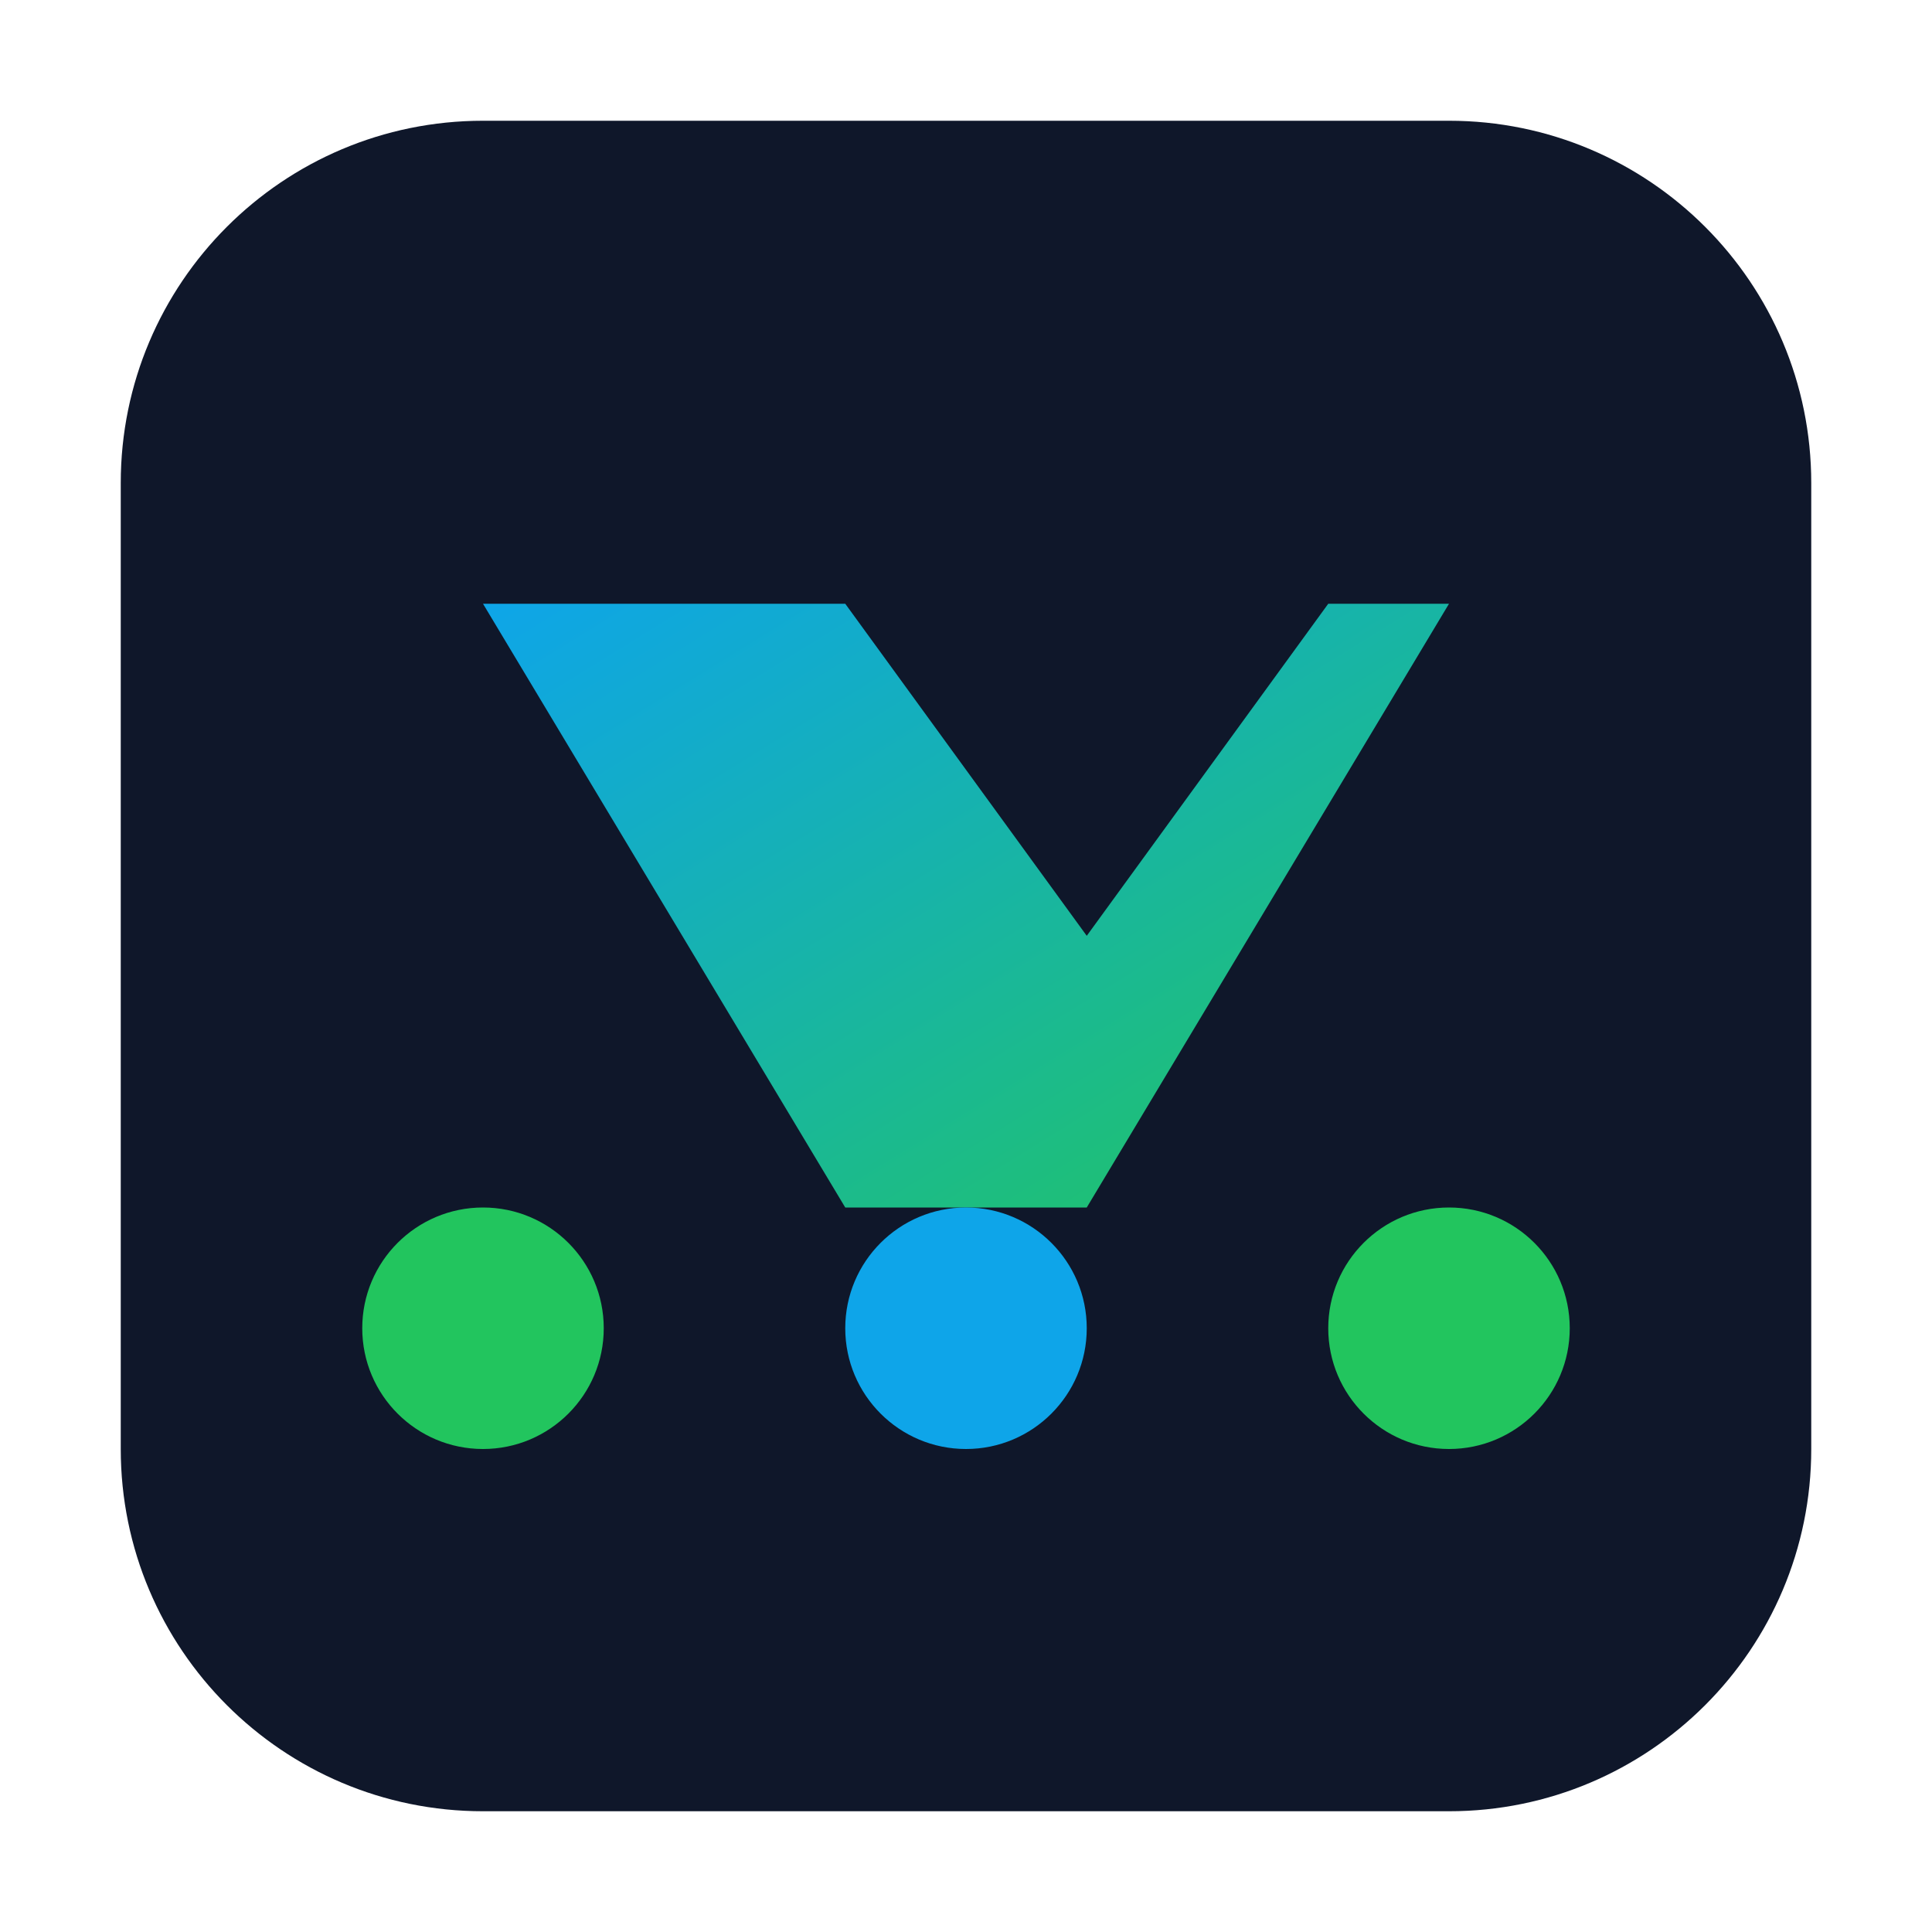
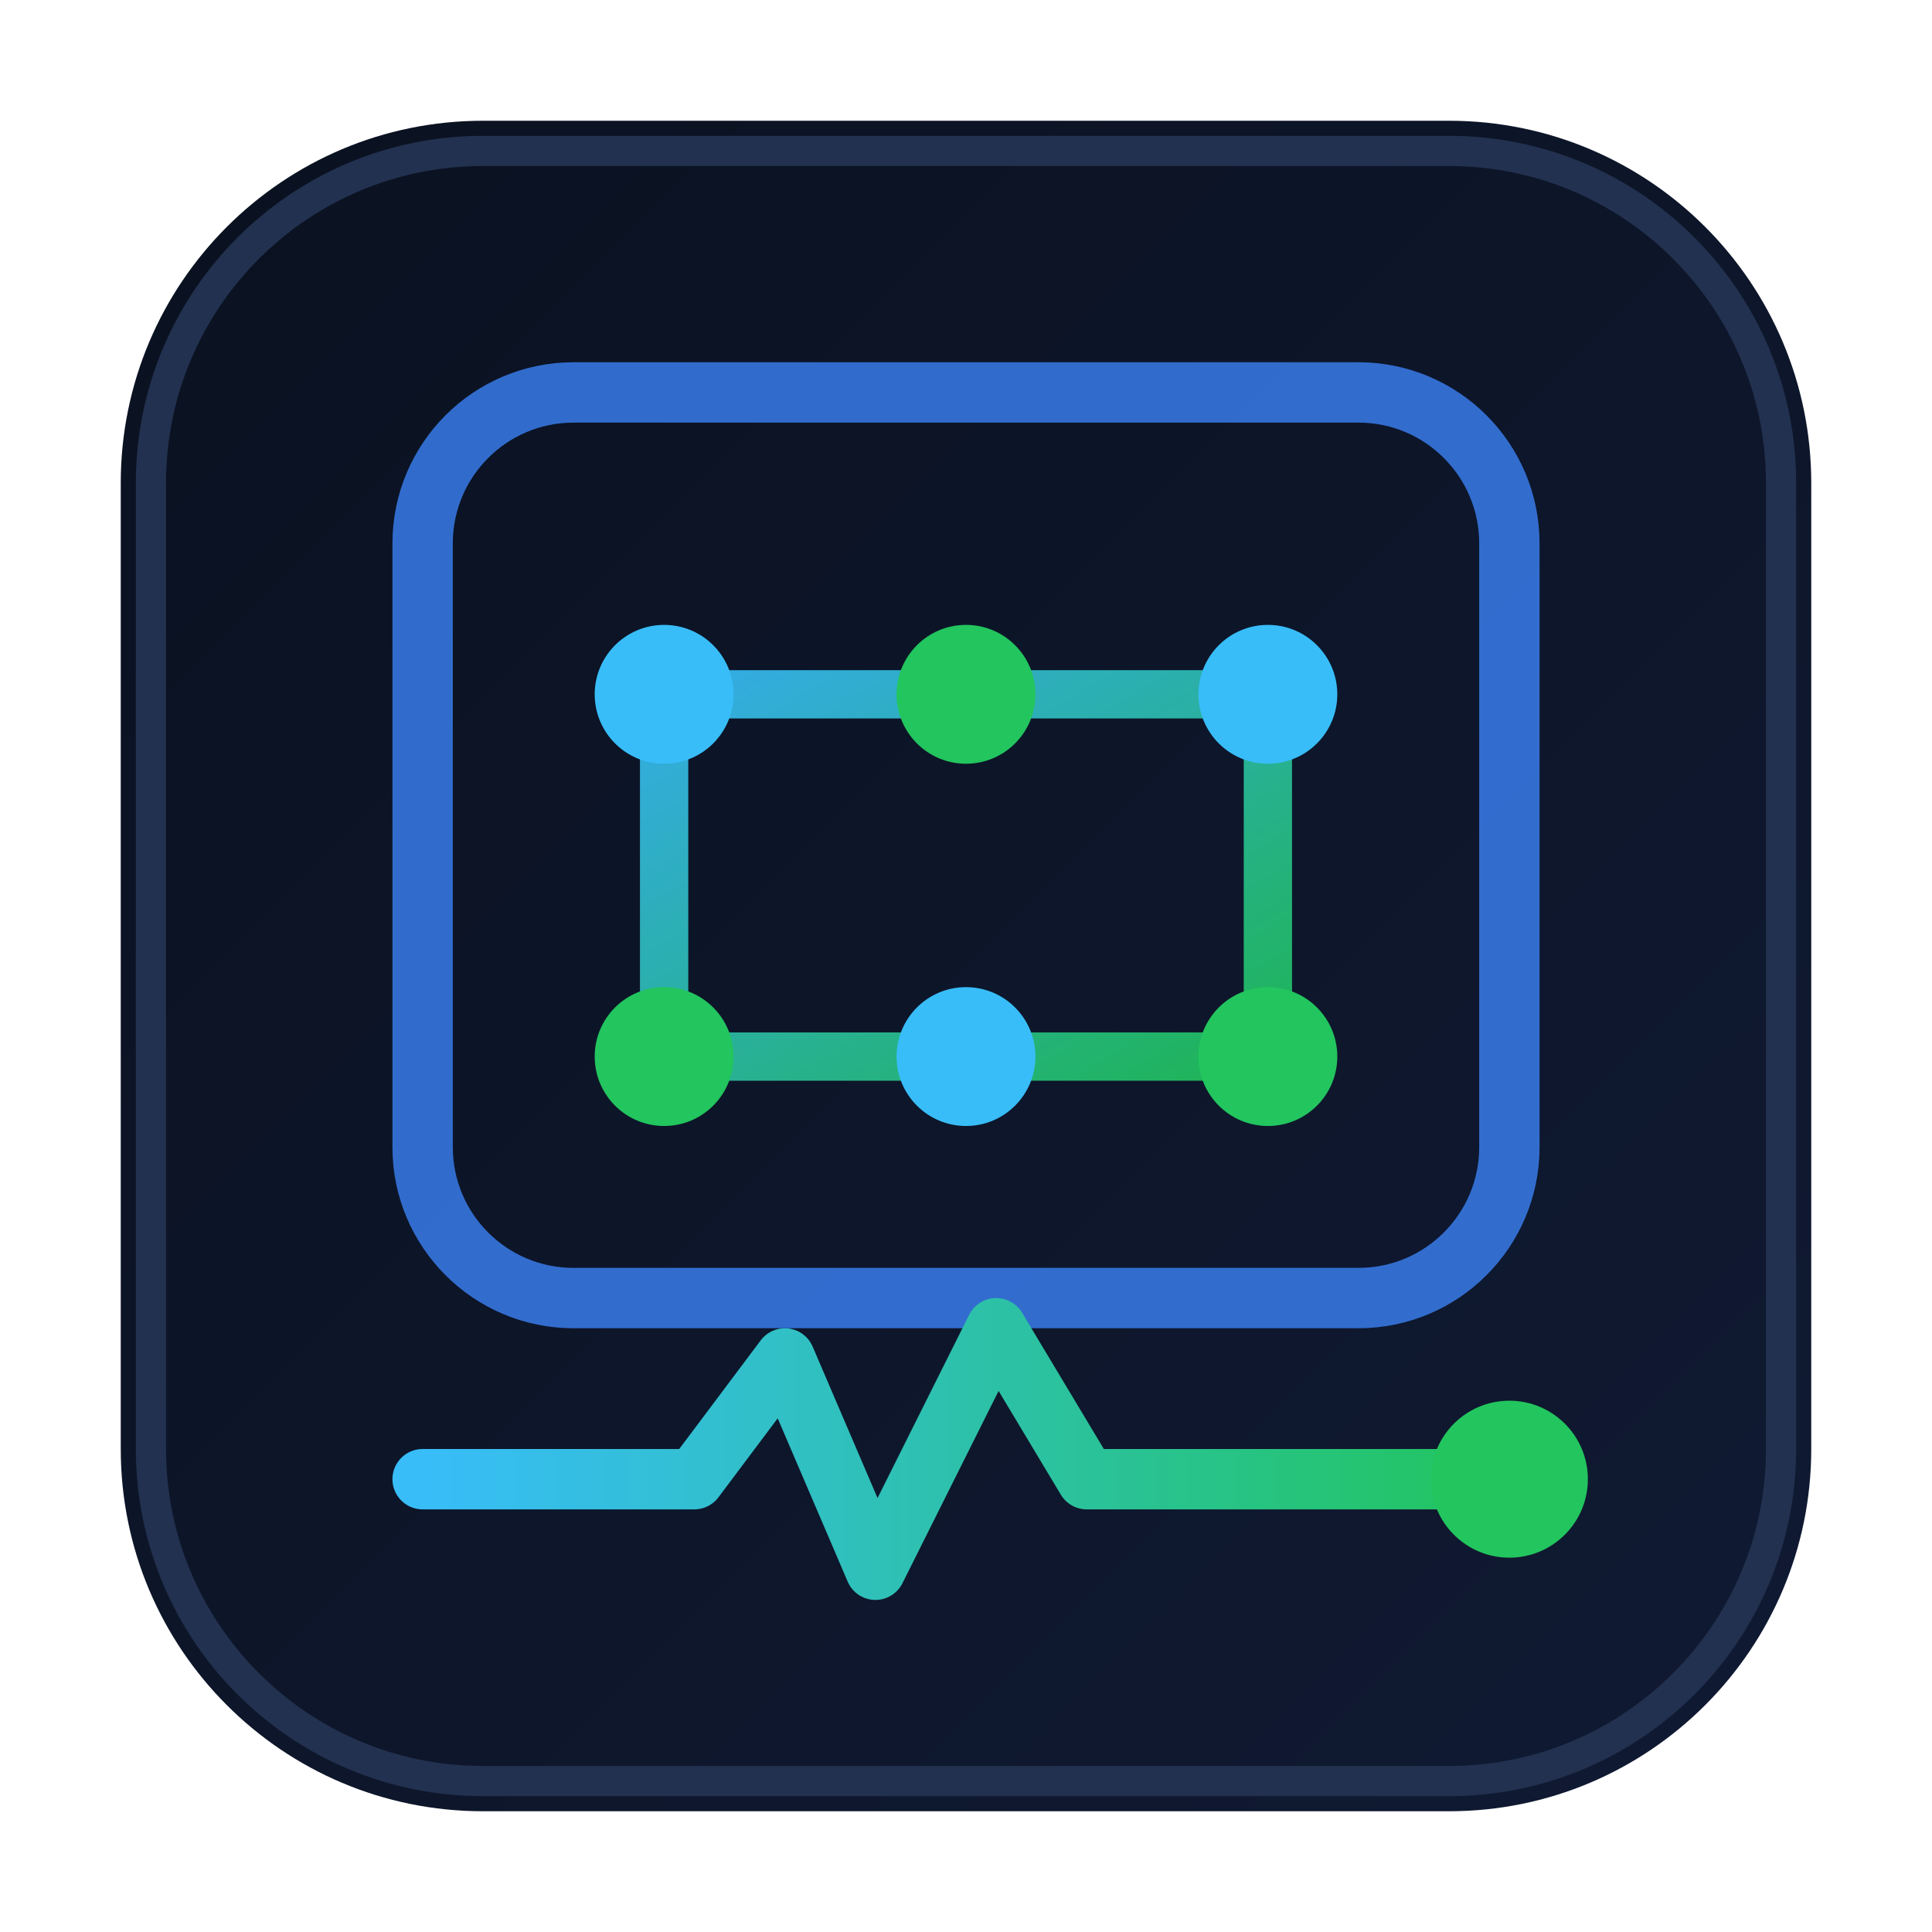
<svg xmlns="http://www.w3.org/2000/svg" viewBox="0 0 64 64" role="img" aria-label="NexusGrid">
  <defs>
-     <linearGradient id="g" x1="0" y1="0" x2="1" y2="1">
-       <stop offset="0" stop-color="#0ea5e9" />
+     <linearGradient id="bg" x1="0" y1="0" x2="1" y2="1">
+       <stop offset="0" stop-color="#0a1120" />
+       <stop offset="1" stop-color="#101a33" />
+     </linearGradient>
+     <linearGradient id="grid" x1="0" y1="0" x2="1" y2="1">
+       <stop offset="0" stop-color="#38bdf8" />
+       <stop offset="1" stop-color="#22c55e" />
+     </linearGradient>
+     <linearGradient id="pulse" x1="0" y1="0" x2="1" y2="0">
+       <stop offset="0" stop-color="#38bdf8" />
      <stop offset="1" stop-color="#22c55e" />
    </linearGradient>
  </defs>
-   <rect x="4" y="4" width="56" height="56" rx="12" fill="#0f172a" />
-   <path d="M16 20h12l8 11 8-11h4L36 40h-8z" fill="url(#g)" />
-   <circle cx="16" cy="44" r="4" fill="#22c55e" />
-   <circle cx="32" cy="44" r="4" fill="#0ea5e9" />
-   <circle cx="48" cy="44" r="4" fill="#22c55e" />
+   <rect x="4" y="4" width="56" height="56" rx="12" fill="url(#bg)" />
+   <rect x="5" y="5" width="54" height="54" rx="11" fill="none" stroke="#22314f" stroke-width="1" />
+   <rect x="14" y="13" width="36" height="30" rx="5" fill="none" stroke="#3b82f6" stroke-opacity="0.8" stroke-width="2" />
+   <path d="M22 23h20M22 23v12M42 23v12M22 35h20" stroke="url(#grid)" stroke-width="1.6" stroke-linecap="round" opacity="0.9" />
+   <circle cx="22" cy="23" r="2.3" fill="#38bdf8" />
+   <circle cx="32" cy="23" r="2.3" fill="#22c55e" />
+   <circle cx="42" cy="23" r="2.3" fill="#38bdf8" />
+   <circle cx="22" cy="35" r="2.3" fill="#22c55e" />
+   <circle cx="32" cy="35" r="2.3" fill="#38bdf8" />
+   <circle cx="42" cy="35" r="2.3" fill="#22c55e" />
+   <path d="M14 49h9l3-4 3 7 4-8 3 5h14" fill="none" stroke="url(#pulse)" stroke-width="2" stroke-linecap="round" stroke-linejoin="round" />
+   <circle cx="50" cy="49" r="2.6" fill="#22c55e" />
</svg>
